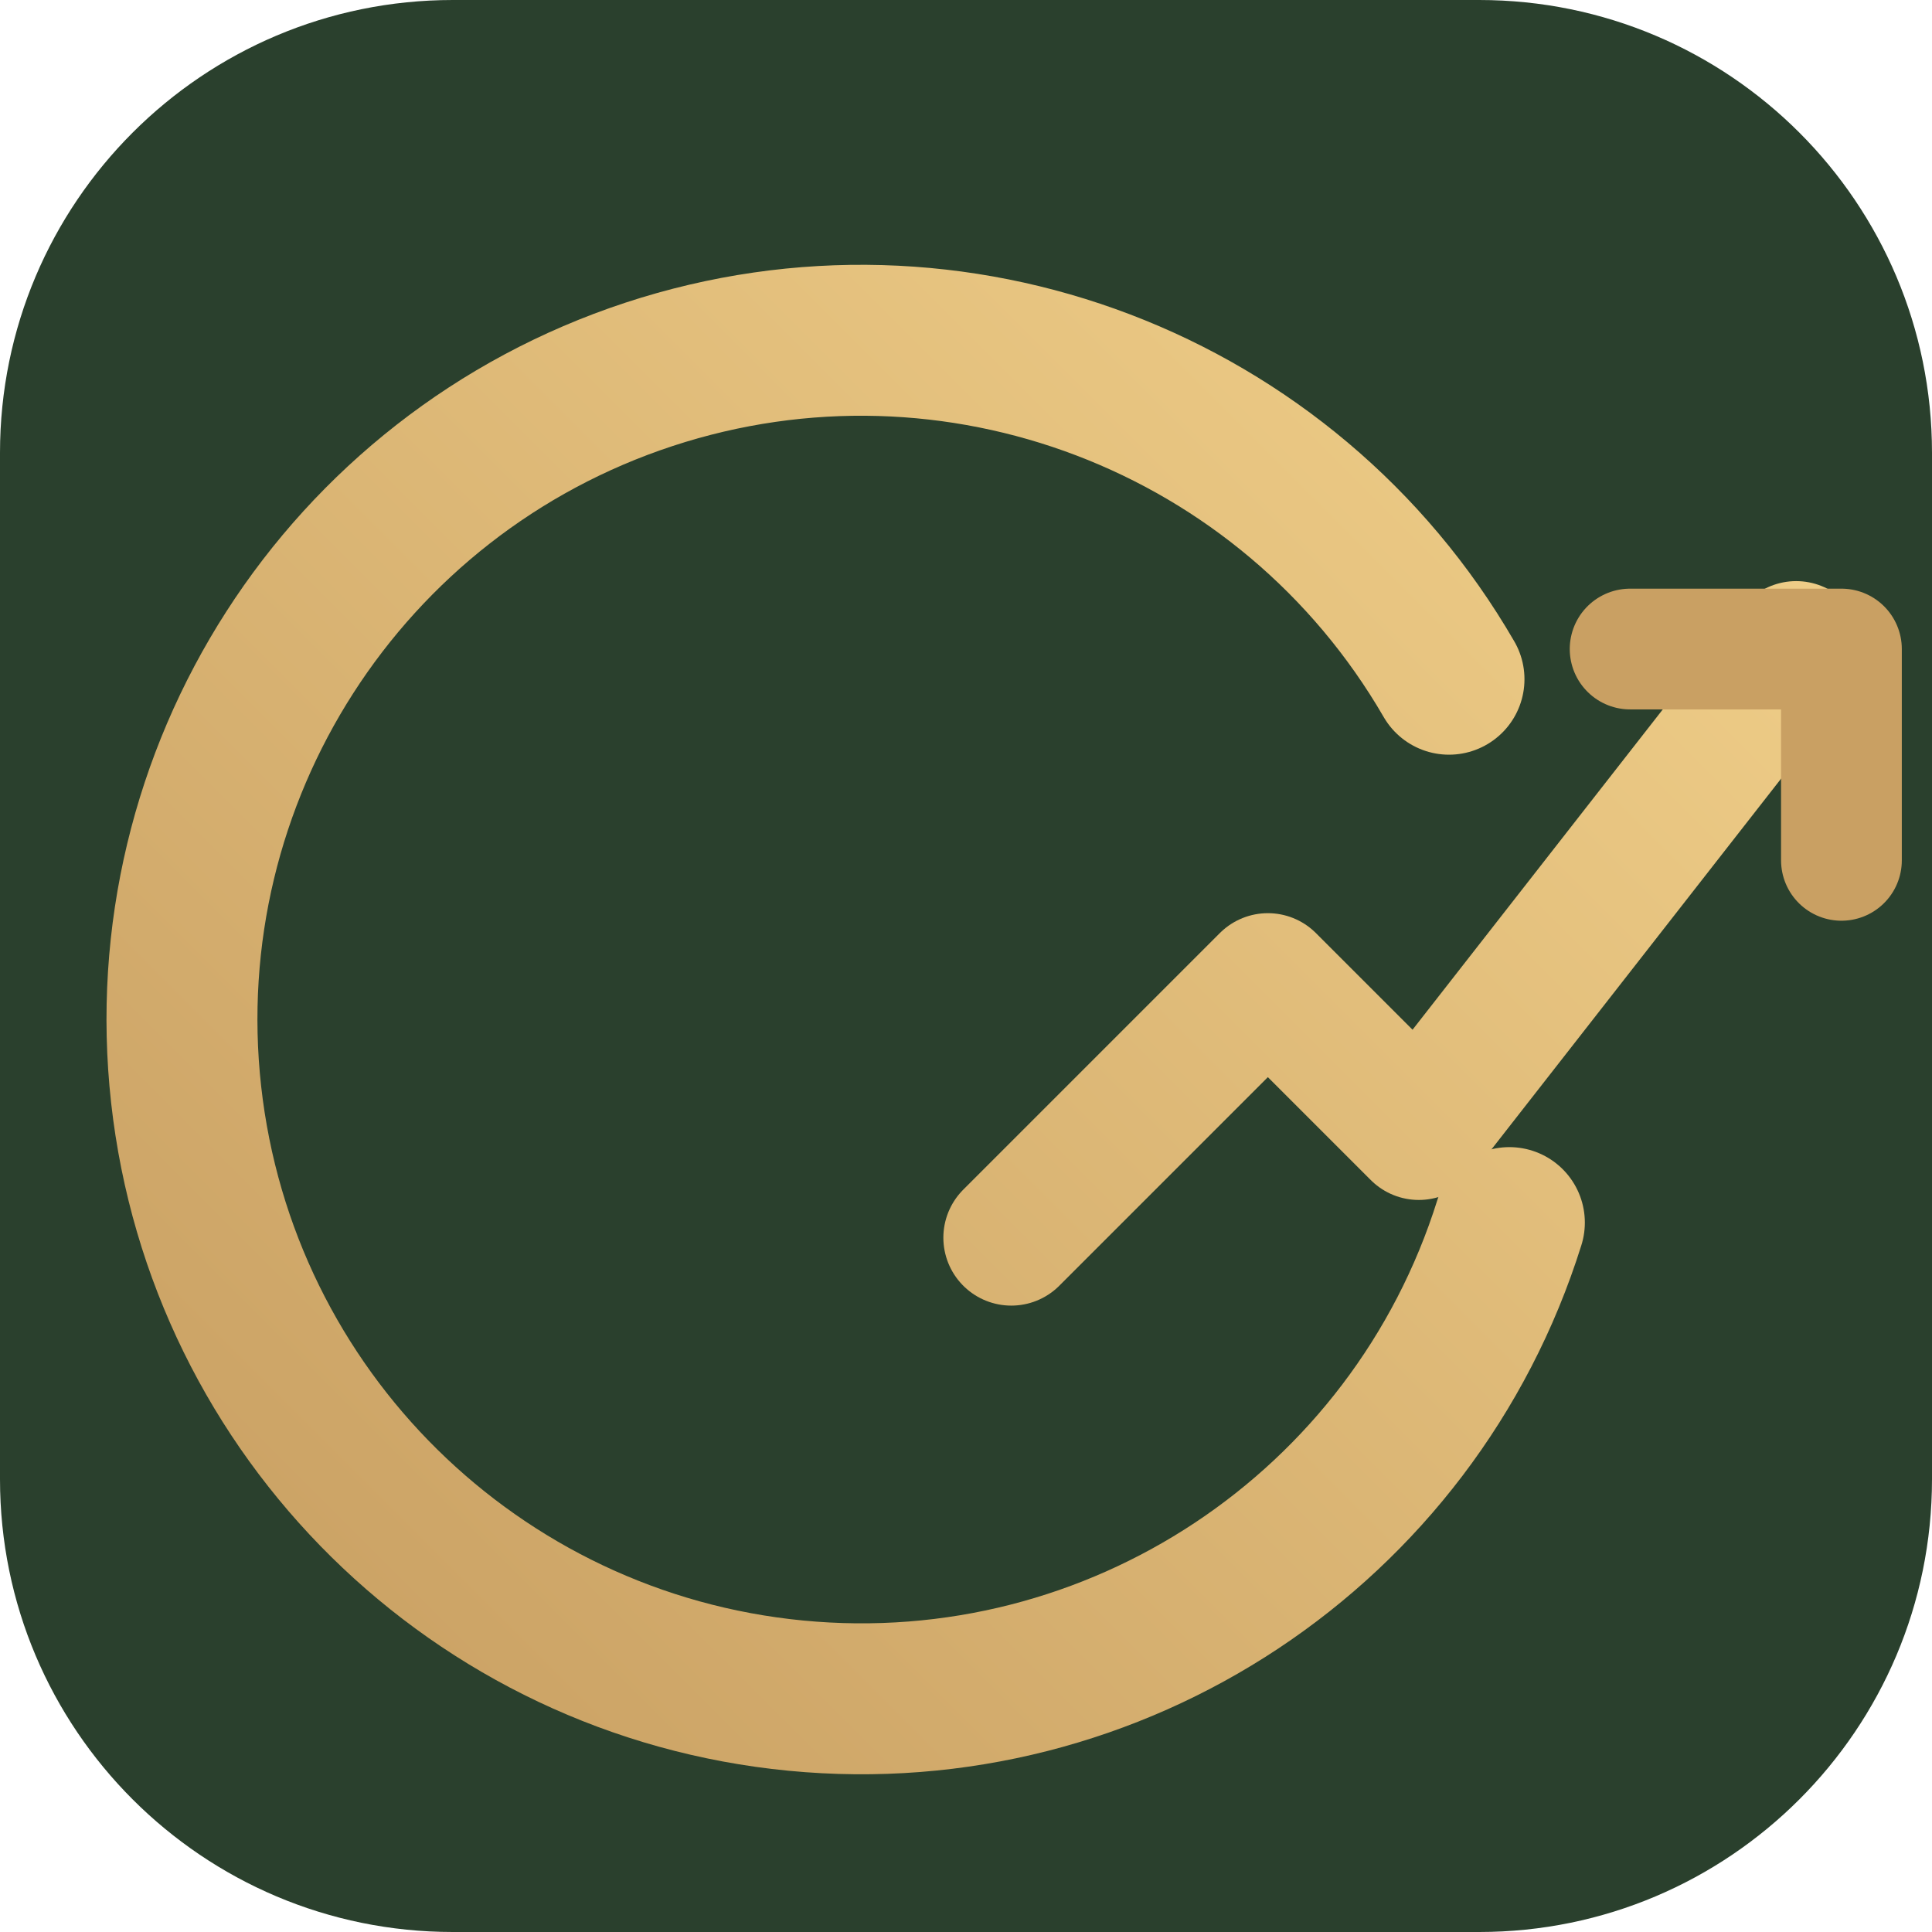
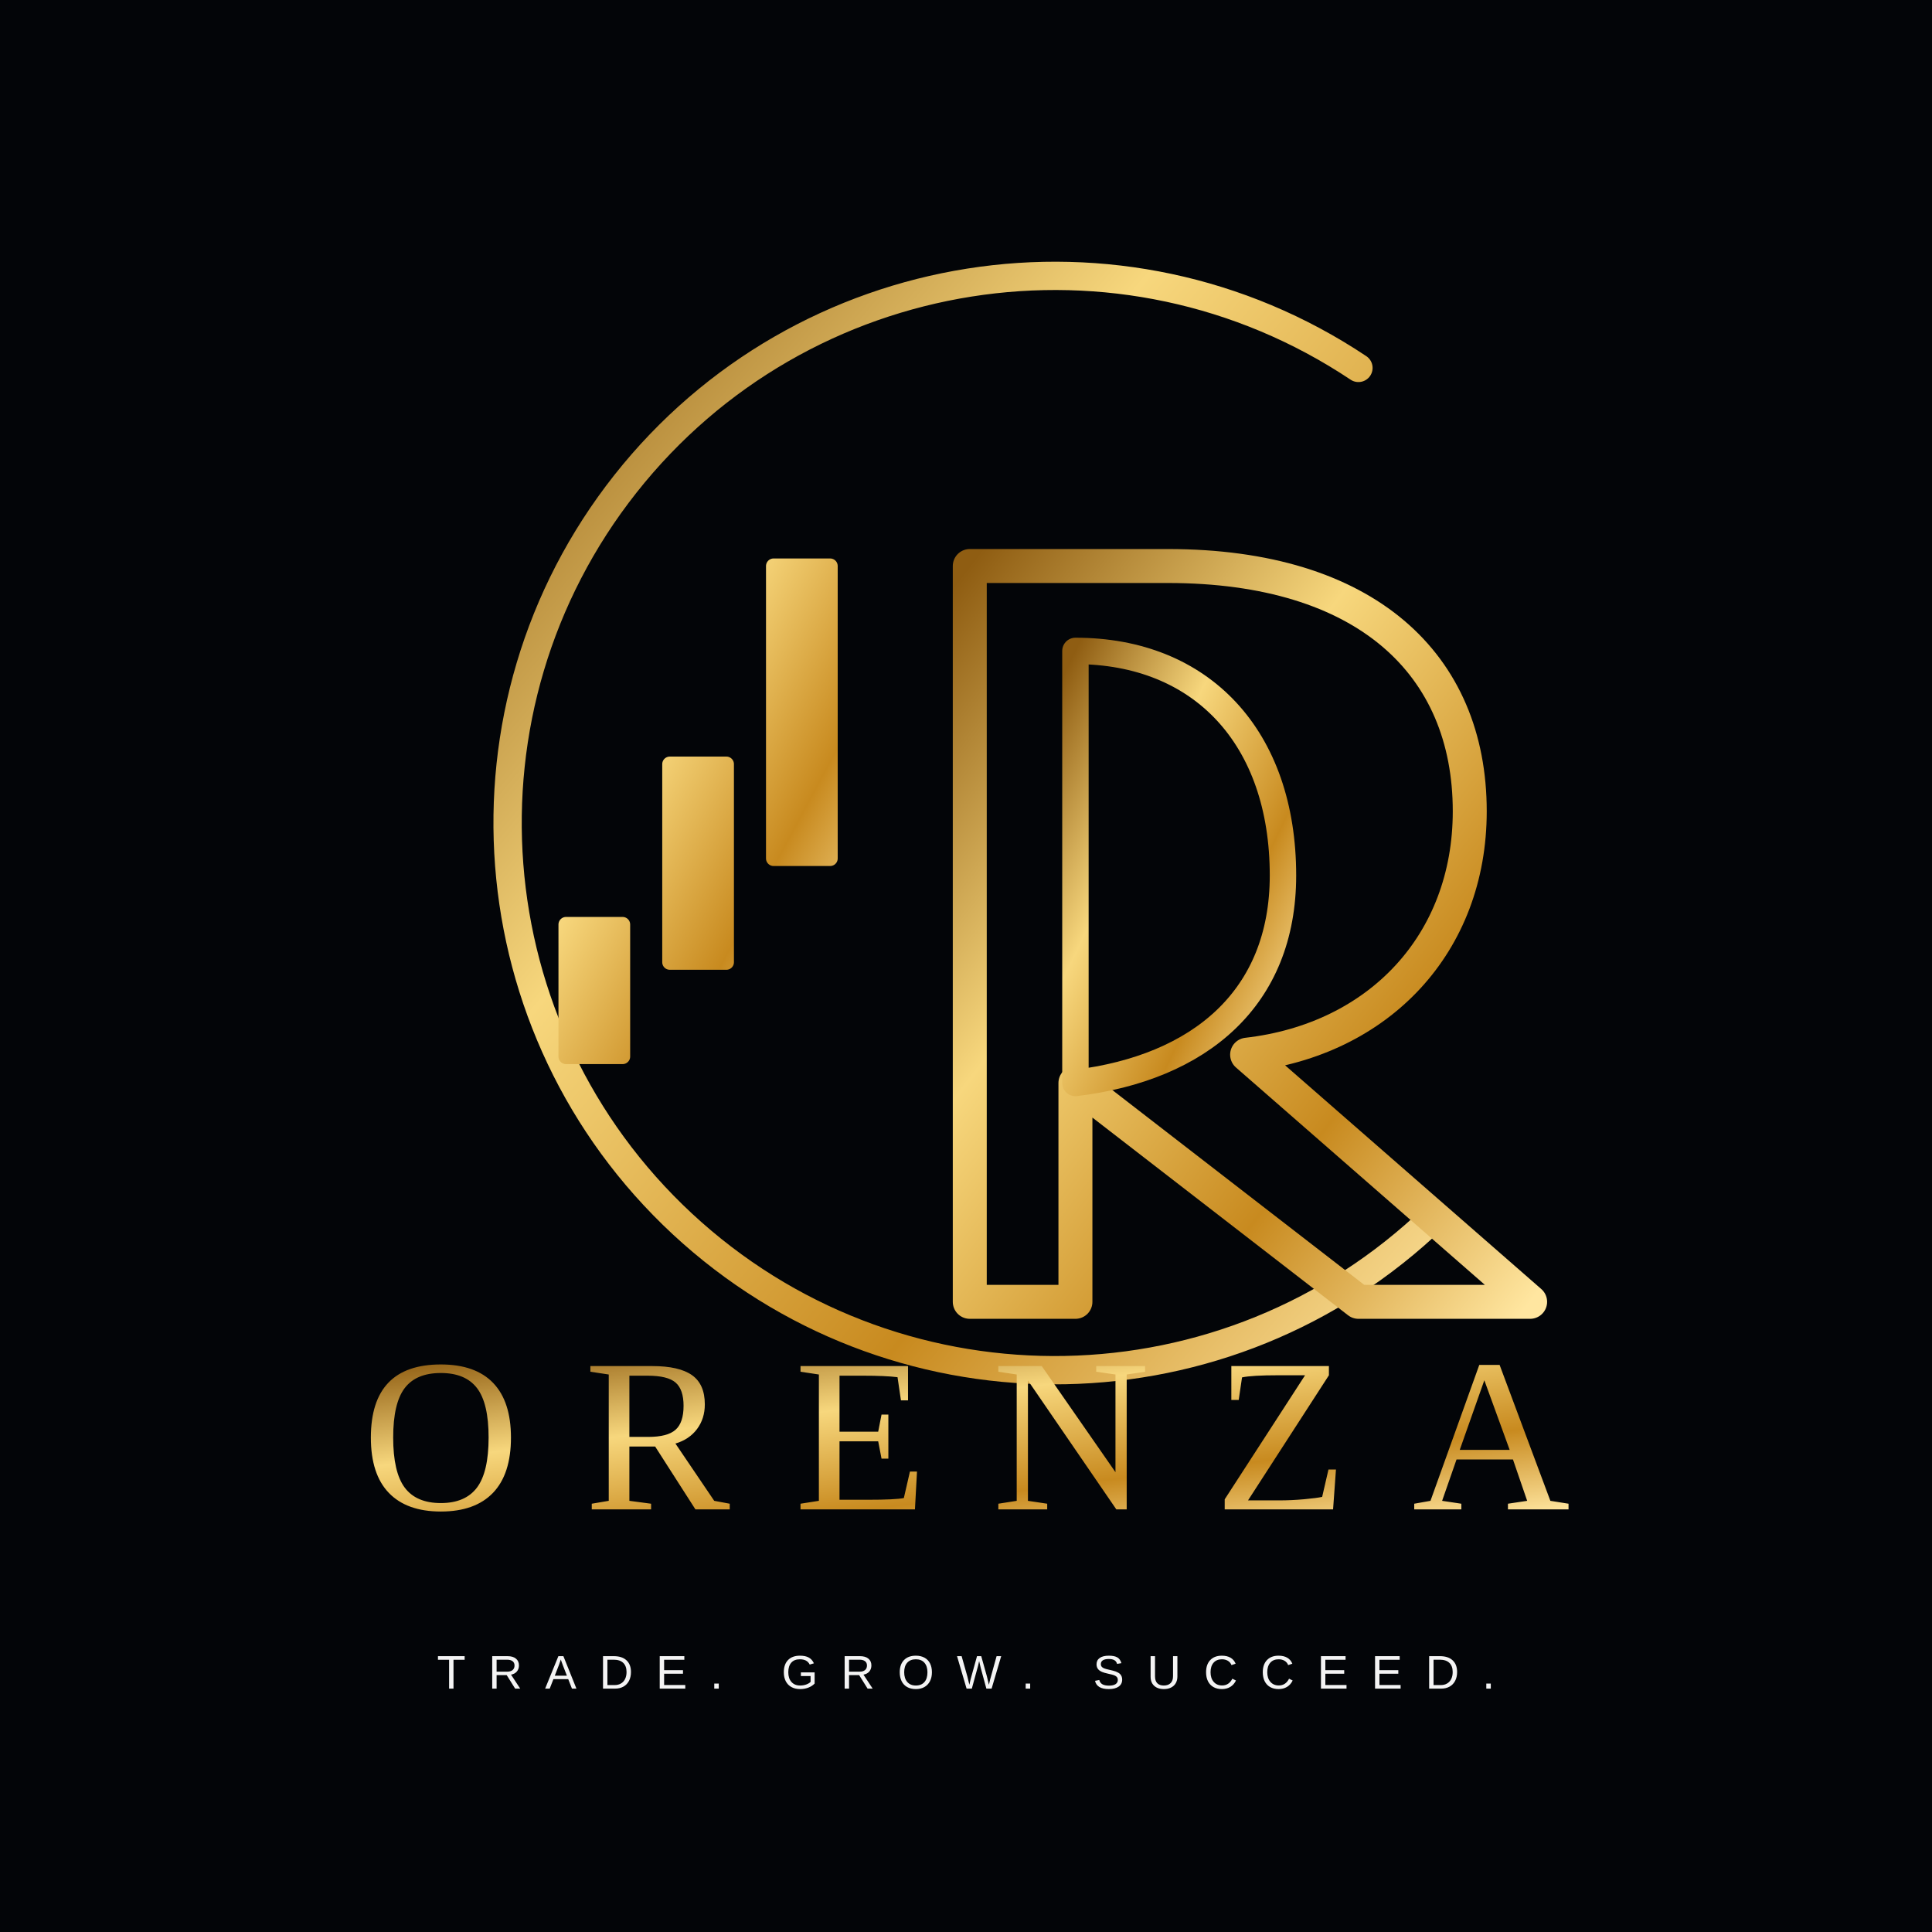
- <svg xmlns="http://www.w3.org/2000/svg" viewBox="0 0 128 128" role="img" aria-labelledby="title">
+ <svg xmlns="http://www.w3.org/2000/svg" viewBox="0 0 1024 1024" role="img" aria-labelledby="title">
  <defs>
-     <linearGradient id="g" x1="16" y1="112" x2="112" y2="16" gradientUnits="userSpaceOnUse">
-       <stop stop-color="#C9A063" />
-       <stop offset="1" stop-color="#F1D08A" />
+     <linearGradient id="gold" x1="0" y1="0" x2="1" y2="1">
+       <stop stop-color="#8f5d12" />
+       <stop offset=".35" stop-color="#f7d77d" />
+       <stop offset=".7" stop-color="#c88a1f" />
+       <stop offset="1" stop-color="#ffe6a0" />
    </linearGradient>
  </defs>
-   <rect width="128" height="128" rx="30" fill="#2A402D" />
-   <path d="M96 45a45 45 0 1 0 4 36" fill="none" stroke="url(#g)" stroke-width="10" stroke-linecap="round" />
-   <path d="M67 82 84 65l10 10 25-32" fill="none" stroke="url(#g)" stroke-width="9" stroke-linecap="round" stroke-linejoin="round" />
-   <path d="M108 43h14v14" fill="none" stroke="#C9A063" stroke-width="8" stroke-linecap="round" stroke-linejoin="round" />
+   <rect width="1024" height="1024" fill="#030508" />
+   <g fill="none" stroke="url(#gold)" stroke-linecap="round" stroke-linejoin="round">
+     <path d="M720 195a290 290 0 1 0 35 455" stroke-width="15" />
+     <path d="M300 560v-70h30v70zM355 510v-105h30v105zM410 455v-155h30v155z" fill="url(#gold)" stroke-width="8" />
+     <path d="M514 690V300h105c105 0 160 52 160 130 0 70-48 121-118 129l150 131h-91L570 574v116z" fill="none" stroke-width="18" />
+     <path d="M570 345v229c66-8 110-45 110-110 0-73-43-119-110-119z" fill="#030508" stroke-width="14" />
+   </g>
+   <text x="512" y="800" text-anchor="middle" font-family="Georgia,Times New Roman,serif" font-size="116" letter-spacing="34" fill="url(#gold)">ORENZA</text>
+   <path d="M120 858h250M654 858h250" stroke="url(#gold)" stroke-width="5" />
+   <text x="512" y="895" text-anchor="middle" font-family="Arial,sans-serif" font-size="25" letter-spacing="12" fill="#f4f4f4">TRADE. GROW. SUCCEED.</text>
</svg>
